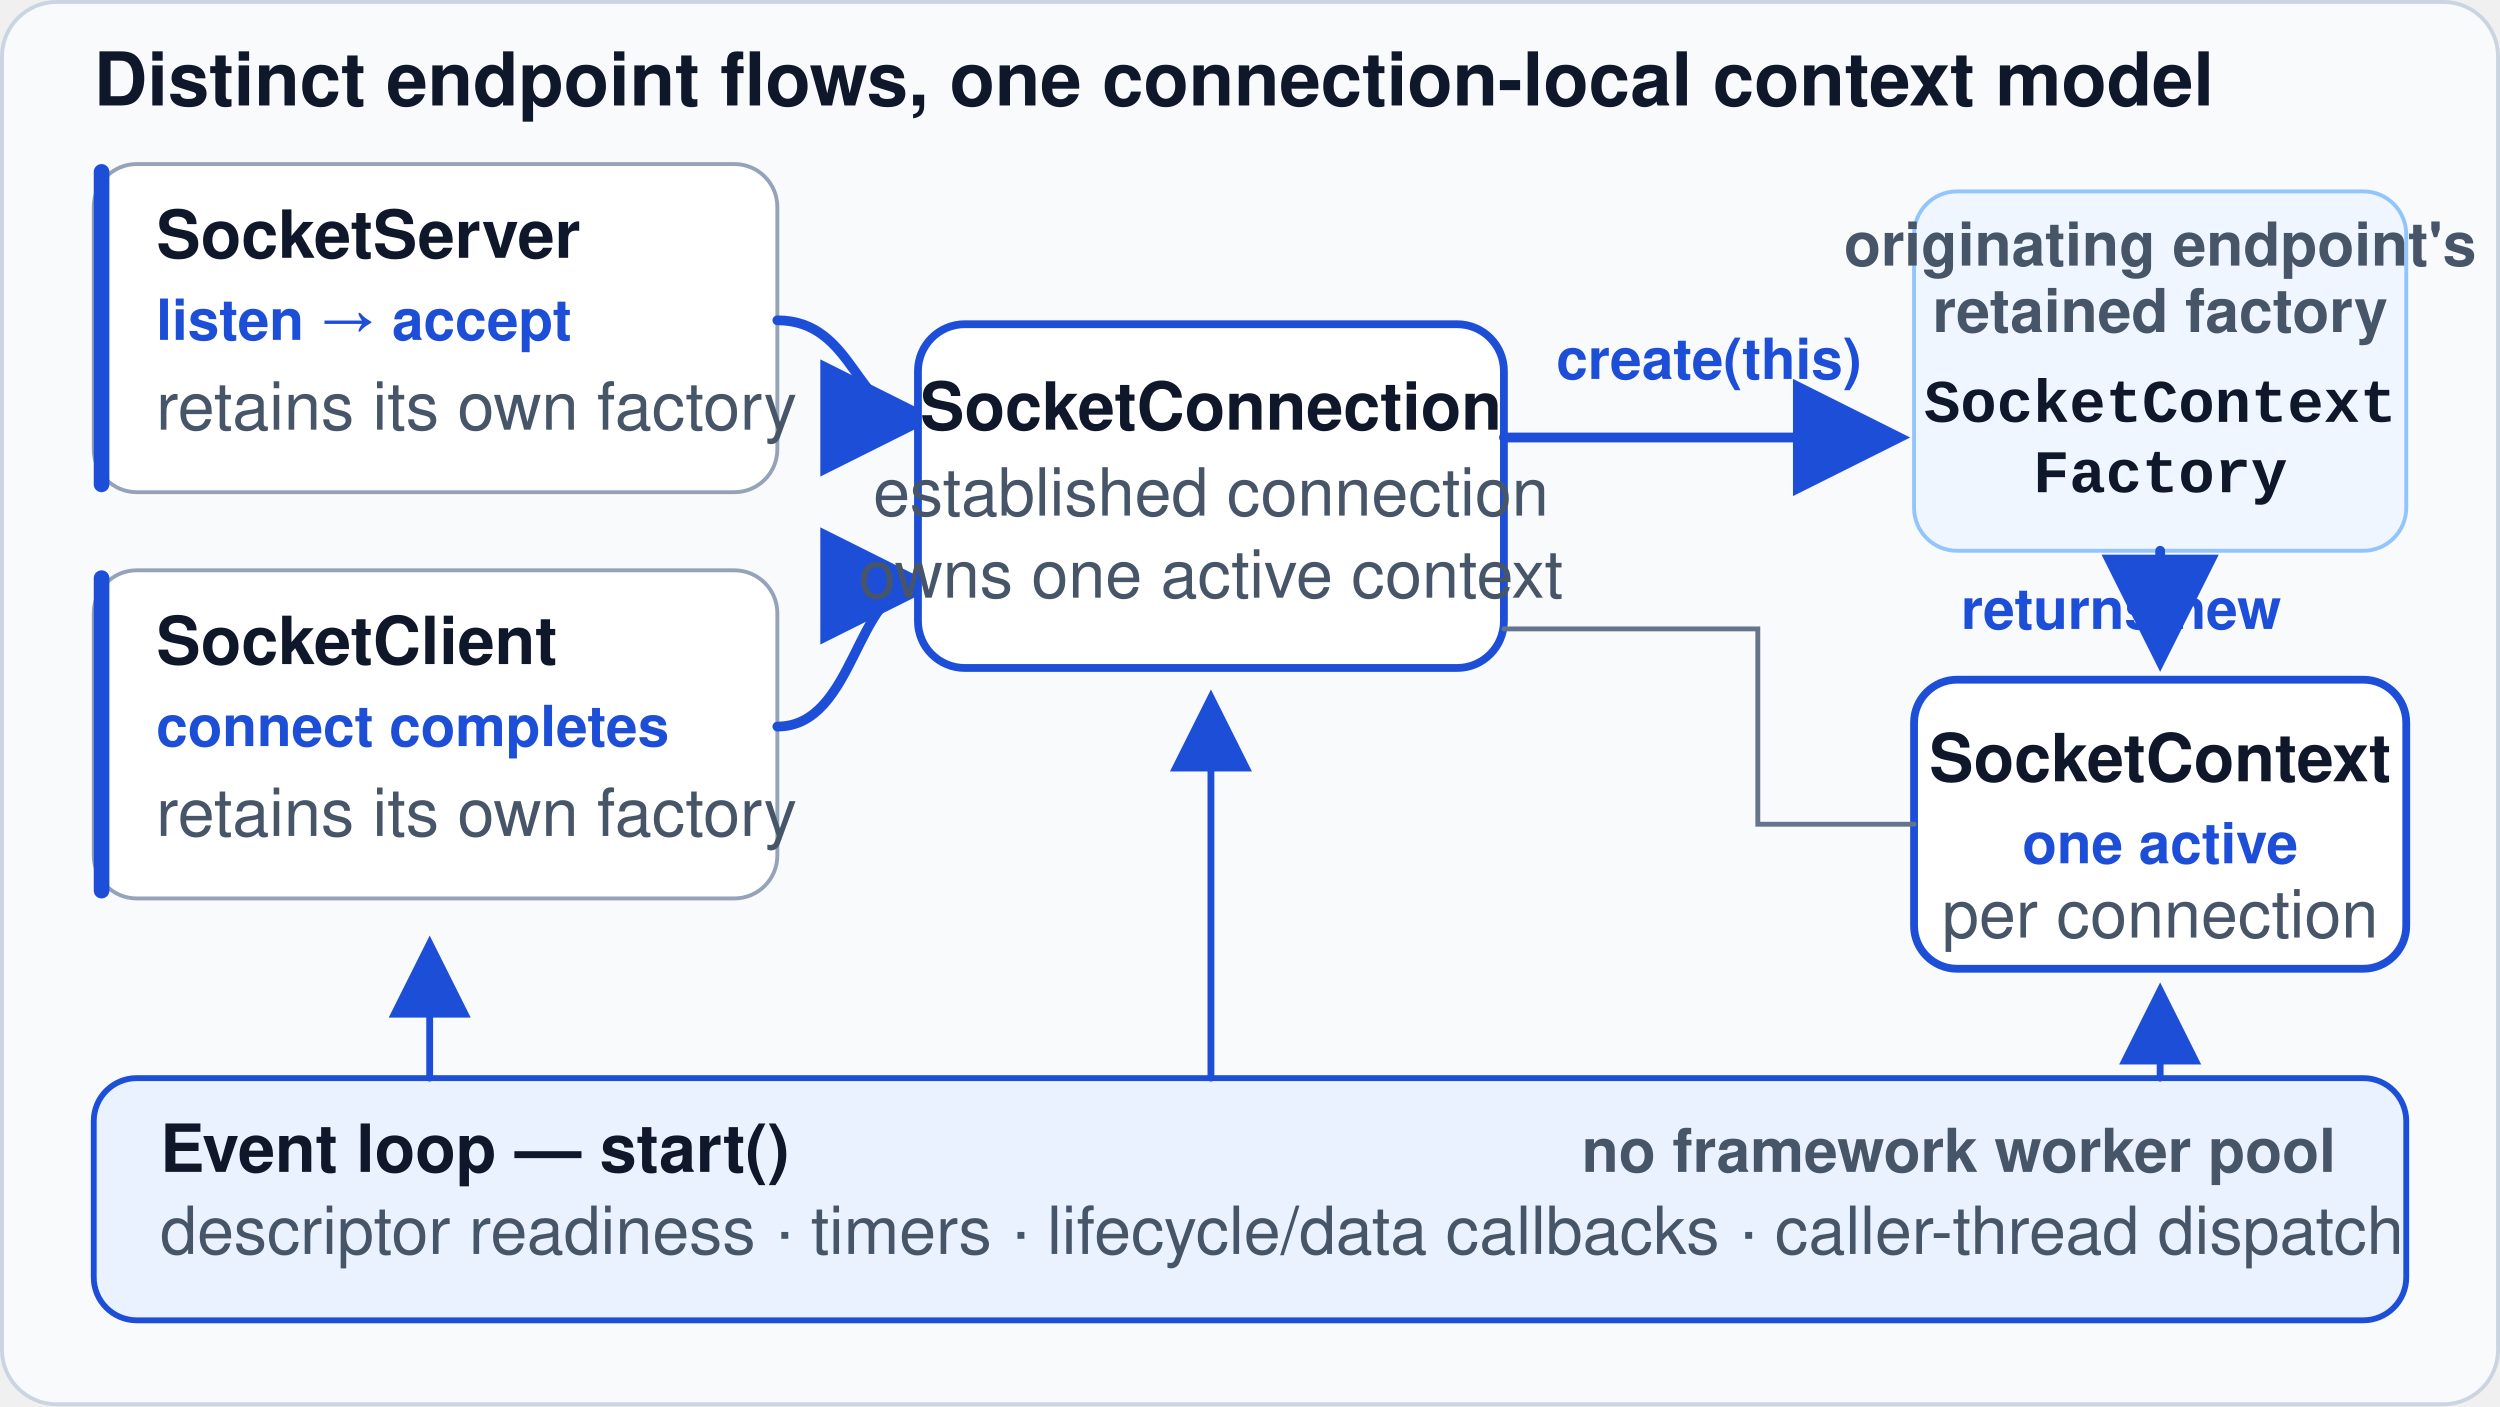
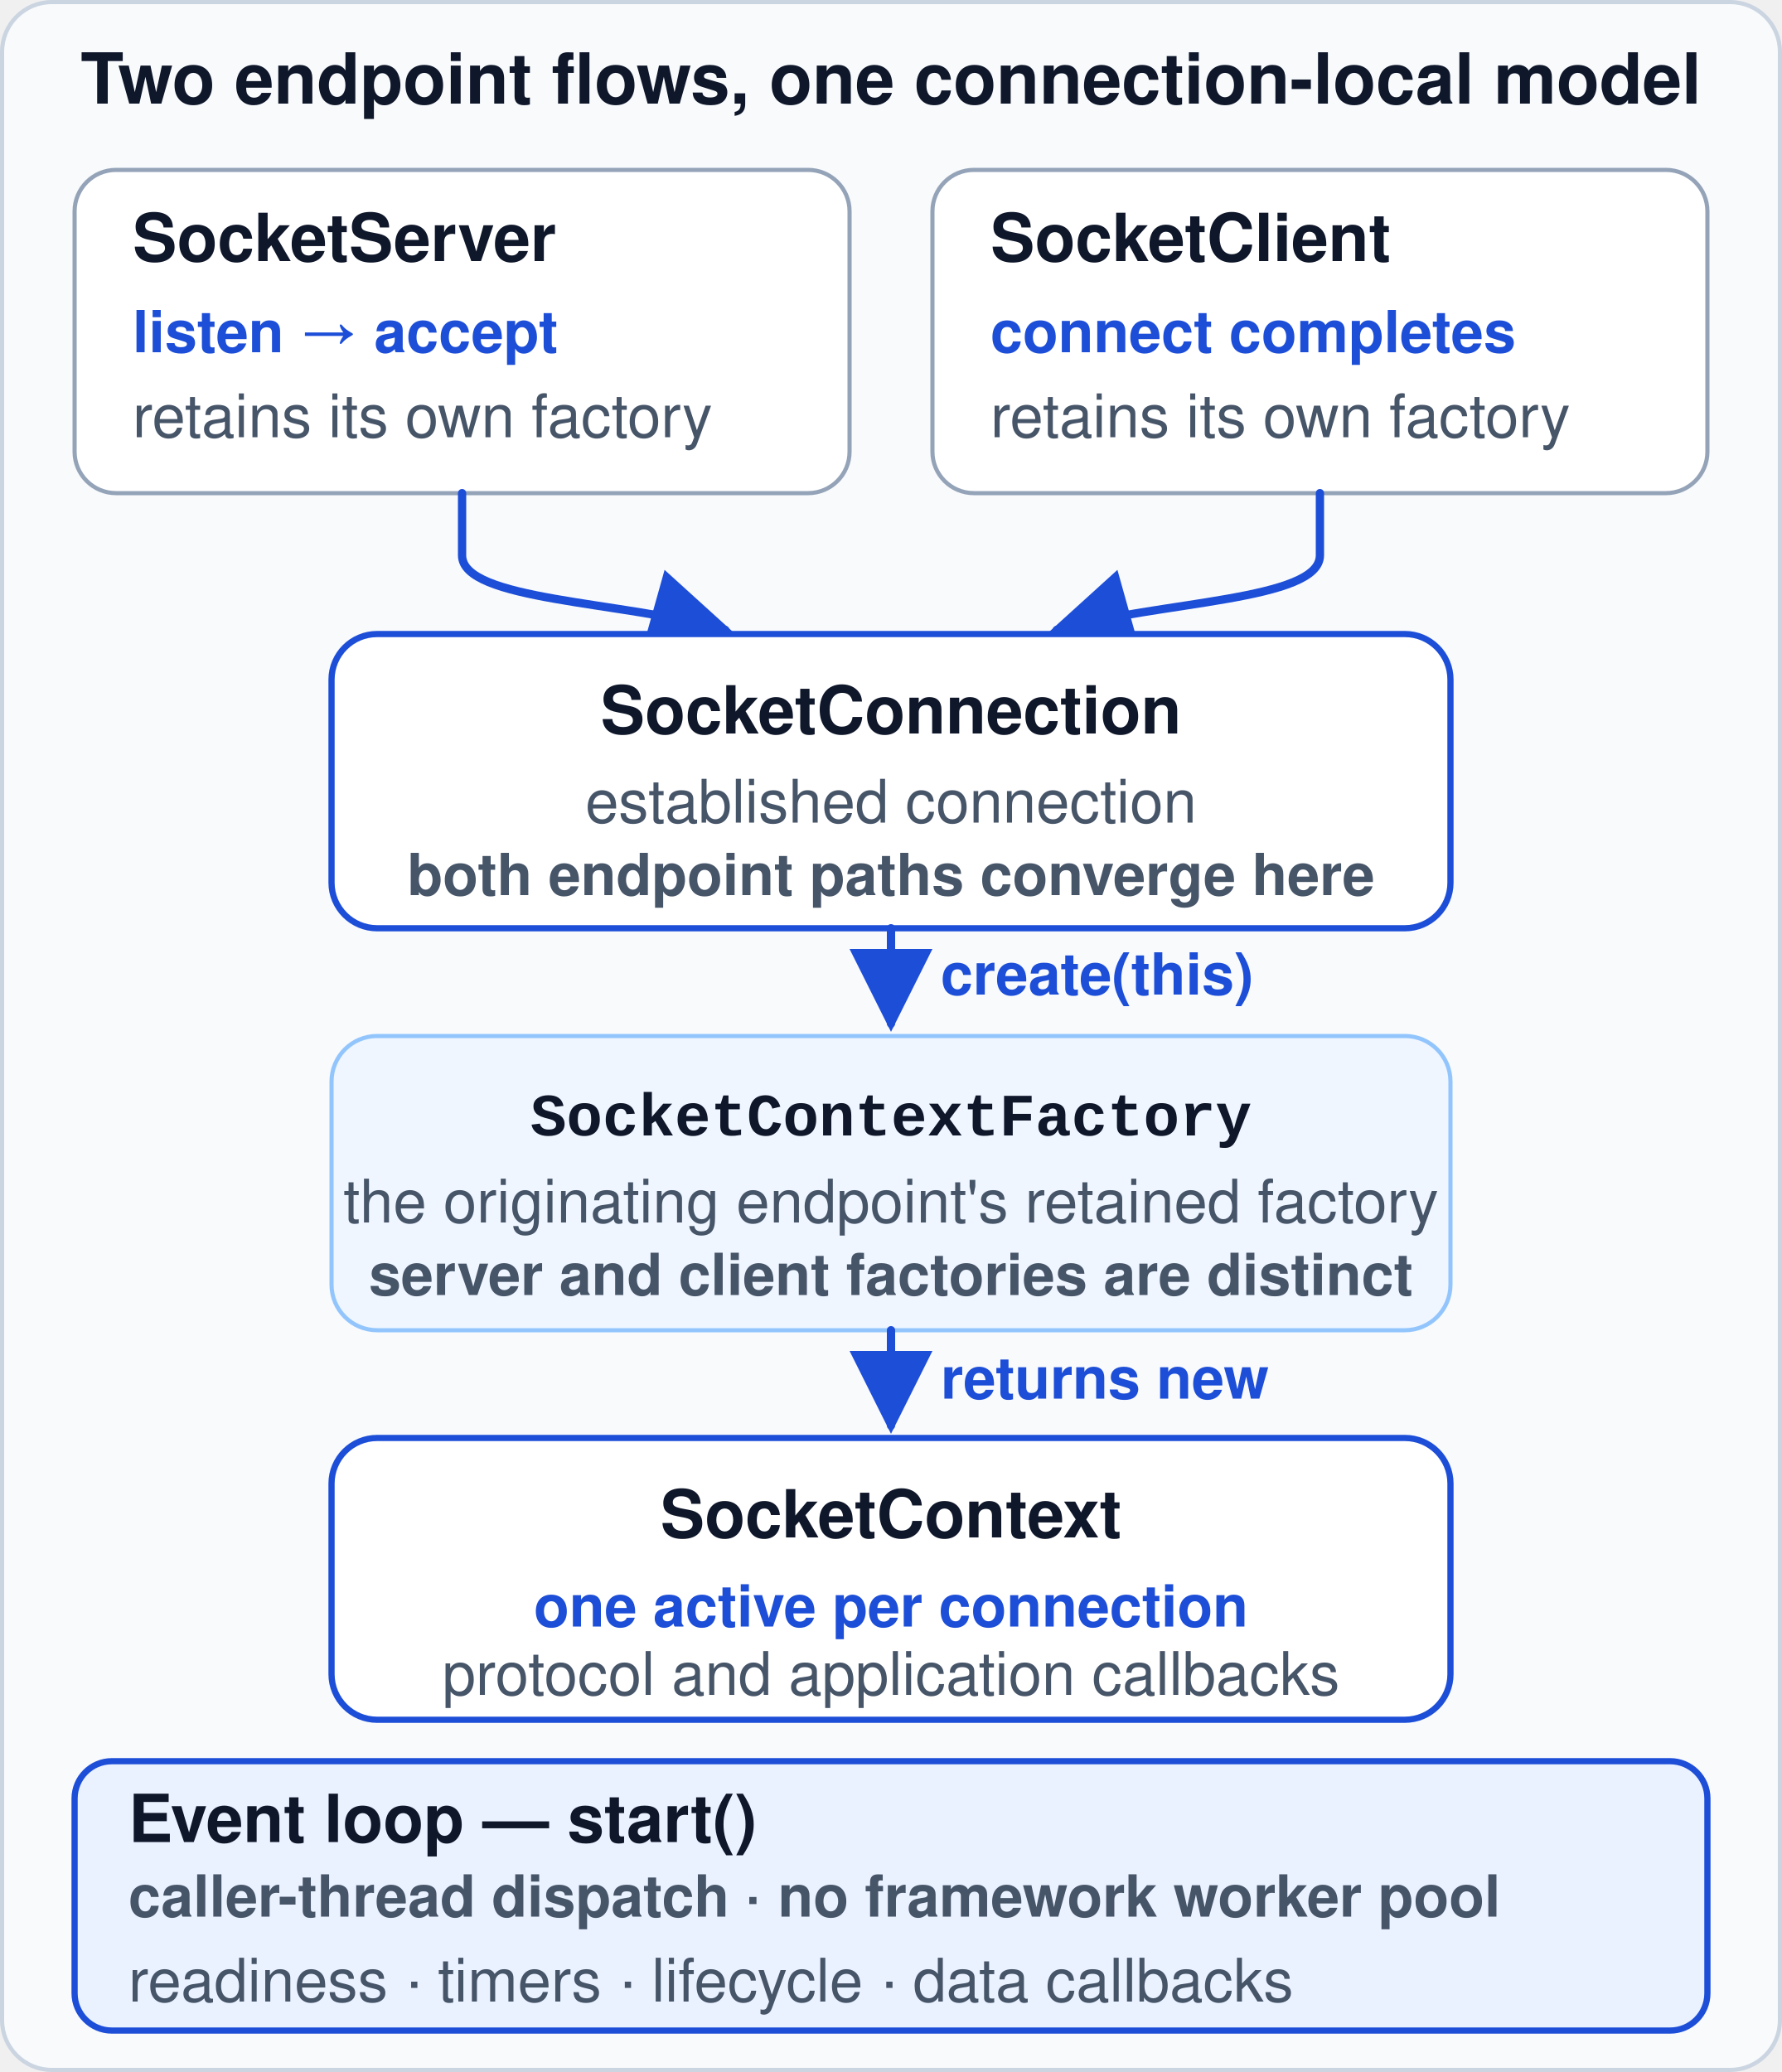
- <svg xmlns="http://www.w3.org/2000/svg" viewBox="0 0 1280 720" role="img" aria-labelledby="title desc">
+ <svg xmlns="http://www.w3.org/2000/svg" viewBox="0 0 860 1000" role="img" aria-labelledby="title desc">
  <defs>
-     <marker id="arrow" markerWidth="12" markerHeight="12" refX="10" refY="6" orient="auto" markerUnits="strokeWidth">
-       <path d="M0 0L12 6L0 12Z" fill="#1D4ED8" />
+     <marker id="arrow" markerWidth="10" markerHeight="10" refX="9" refY="5" orient="auto" markerUnits="strokeWidth">
+       <path d="M0 0L10 5L0 10Z" fill="#1D4ED8" />
    </marker>
    <style>
-       .canvas{fill:#F8FAFC;stroke:#CBD5E1;stroke-width:2}.card{fill:#FFFFFF;stroke:#94A3B8;stroke-width:2}.primary{fill:#FFFFFF;stroke:#1D4ED8;stroke-width:4}.soft{fill:#EFF6FF;stroke:#93C5FD;stroke-width:2}.rail{fill:#EAF2FF;stroke:#1D4ED8;stroke-width:3}
-       .title{font:700 38px -apple-system,BlinkMacSystemFont,"Segoe UI",Helvetica,Arial,sans-serif;fill:#0F172A}.label{font:700 34px -apple-system,BlinkMacSystemFont,"Segoe UI",Helvetica,Arial,sans-serif;fill:#0F172A}.body{font:500 34px -apple-system,BlinkMacSystemFont,"Segoe UI",Helvetica,Arial,sans-serif;fill:#475569}.small{font:600 31px -apple-system,BlinkMacSystemFont,"Segoe UI",Helvetica,Arial,sans-serif;fill:#475569}.api{font:700 31px ui-monospace,SFMono-Regular,Menlo,Monaco,Consolas,"Liberation Mono",monospace;fill:#0F172A}.accent{font:700 29px -apple-system,BlinkMacSystemFont,"Segoe UI",Helvetica,Arial,sans-serif;fill:#1D4ED8}
-       .runtime{fill:none;stroke:#1D4ED8;stroke-width:5;stroke-linecap:round;stroke-linejoin:round;marker-end:url(#arrow)}.dispatch{fill:none;stroke:#1D4ED8;stroke-width:3.5;stroke-linecap:round;marker-end:url(#arrow)}.assoc{fill:none;stroke:#64748B;stroke-width:2.5;stroke-linecap:round}
+       .canvas{fill:#F8FAFC;stroke:#CBD5E1;stroke-width:2}.card{fill:#FFFFFF;stroke:#94A3B8;stroke-width:2}.primary{fill:#FFFFFF;stroke:#1D4ED8;stroke-width:3}.soft{fill:#EFF6FF;stroke:#93C5FD;stroke-width:2}.rail{fill:#EAF2FF;stroke:#1D4ED8;stroke-width:3}
+       .title{font:700 34px -apple-system,BlinkMacSystemFont,"Segoe UI",Helvetica,Arial,sans-serif;fill:#0F172A}.label{font:700 32px -apple-system,BlinkMacSystemFont,"Segoe UI",Helvetica,Arial,sans-serif;fill:#0F172A}.body{font:500 29px -apple-system,BlinkMacSystemFont,"Segoe UI",Helvetica,Arial,sans-serif;fill:#475569}.small{font:600 28px -apple-system,BlinkMacSystemFont,"Segoe UI",Helvetica,Arial,sans-serif;fill:#475569}.api{font:700 29px ui-monospace,SFMono-Regular,Menlo,Monaco,Consolas,"Liberation Mono",monospace;fill:#0F172A}.accent{font:700 28px -apple-system,BlinkMacSystemFont,"Segoe UI",Helvetica,Arial,sans-serif;fill:#1D4ED8}
+       .runtime{fill:none;stroke:#1D4ED8;stroke-width:4;stroke-linecap:round;stroke-linejoin:round;marker-end:url(#arrow)}
    </style>
  </defs>
-   <rect class="canvas" x="1" y="1" width="1278" height="718" rx="28" />
-   <text class="title" x="48" y="54">Distinct endpoint flows, one connection-local context model</text>
-   <rect class="card" x="48" y="84" width="350" height="168" rx="22" />
-   <rect x="48" y="84" width="8" height="168" rx="4" fill="#1D4ED8" />
-   <text class="label" x="80" y="132">SocketServer</text>
-   <text class="accent" x="80" y="174">listen → accept</text>
-   <text class="body" x="80" y="220">retains its own factory</text>
-   <rect class="card" x="48" y="292" width="350" height="168" rx="22" />
-   <rect x="48" y="292" width="8" height="168" rx="4" fill="#1D4ED8" />
-   <text class="label" x="80" y="340">SocketClient</text>
-   <text class="accent" x="80" y="382">connect completes</text>
-   <text class="body" x="80" y="428">retains its own factory</text>
-   <path class="runtime" d="M398 164 C438 164 438 214 470 214" />
-   <path class="runtime" d="M398 372 C438 372 438 300 470 300" />
-   <rect class="primary" x="470" y="166" width="300" height="176" rx="24" />
-   <text class="label" x="620" y="220" text-anchor="middle">SocketConnection</text>
-   <text class="body" x="620" y="264" text-anchor="middle">established connection</text>
-   <text class="body" x="620" y="306" text-anchor="middle">owns one active context</text>
-   <text class="accent" x="875" y="194" text-anchor="middle">create(this)</text>
-   <path class="runtime" d="M770 224 H968" />
-   <rect class="soft" x="980" y="98" width="252" height="184" rx="22" />
-   <text class="small" x="1106" y="136" text-anchor="middle">originating endpoint's</text>
-   <text class="small" x="1106" y="170" text-anchor="middle">retained factory</text>
-   <text class="api" x="1106" y="216" text-anchor="middle">SocketContext</text>
-   <text class="api" x="1106" y="252" text-anchor="middle">Factory</text>
-   <path class="runtime" d="M1106 282 V334" />
-   <text class="accent" x="1004" y="322">returns new</text>
-   <rect class="primary" x="980" y="348" width="252" height="148" rx="22" />
-   <text class="label" x="1106" y="400" text-anchor="middle">SocketContext</text>
-   <text class="accent" x="1106" y="442" text-anchor="middle">one active</text>
-   <text class="body" x="1106" y="480" text-anchor="middle">per connection</text>
-   <path class="assoc" d="M770 322 H900 V422 H980" />
-   <rect class="rail" x="48" y="552" width="1184" height="124" rx="22" />
-   <text class="label" x="82" y="600">Event loop — start()</text>
-   <text class="body" x="82" y="642">descriptor readiness · timers · lifecycle/data callbacks · caller-thread dispatch</text>
-   <text class="small" x="1196" y="600" text-anchor="end">no framework worker pool</text>
-   <path class="dispatch" d="M220 552 V486" />
-   <path class="dispatch" d="M620 552 V360" />
-   <path class="dispatch" d="M1106 552 V510" />
+   <rect class="canvas" x="1" y="1" width="858" height="998" rx="24" />
+   <text class="title" x="430" y="50" text-anchor="middle">Two endpoint flows, one connection-local model</text>
+   <rect class="card" x="36" y="82" width="374" height="156" rx="20" />
+   <text class="label" x="64" y="126">SocketServer</text>
+   <text class="accent" x="64" y="170">listen → accept</text>
+   <text class="body" x="64" y="211">retains its own factory</text>
+   <rect class="card" x="450" y="82" width="374" height="156" rx="20" />
+   <text class="label" x="478" y="126">SocketClient</text>
+   <text class="accent" x="478" y="170">connect completes</text>
+   <text class="body" x="478" y="211">retains its own factory</text>
+   <path class="runtime" d="M223 238 V268 C223 290 300 290 350 304" />
+   <path class="runtime" d="M637 238 V268 C637 290 560 290 510 304" />
+   <rect class="primary" x="160" y="306" width="540" height="142" rx="22" />
+   <text class="label" x="430" y="354" text-anchor="middle">SocketConnection</text>
+   <text class="body" x="430" y="397" text-anchor="middle">established connection</text>
+   <text class="small" x="430" y="432" text-anchor="middle">both endpoint paths converge here</text>
+   <path class="runtime" d="M430 448 V494" />
+   <text class="accent" x="454" y="480">create(this)</text>
+   <rect class="soft" x="160" y="500" width="540" height="142" rx="22" />
+   <text class="api" x="430" y="548" text-anchor="middle">SocketContextFactory</text>
+   <text class="body" x="430" y="590" text-anchor="middle">the originating endpoint's retained factory</text>
+   <text class="small" x="430" y="625" text-anchor="middle">server and client factories are distinct</text>
+   <path class="runtime" d="M430 642 V688" />
+   <text class="accent" x="454" y="675">returns new</text>
+   <rect class="primary" x="160" y="694" width="540" height="136" rx="22" />
+   <text class="label" x="430" y="742" text-anchor="middle">SocketContext</text>
+   <text class="accent" x="430" y="785" text-anchor="middle">one active per connection</text>
+   <text class="body" x="430" y="818" text-anchor="middle">protocol and application callbacks</text>
+   <rect class="rail" x="36" y="850" width="788" height="130" rx="18" />
+   <text class="label" x="62" y="889">Event loop — start()</text>
+   <text class="small" x="62" y="925">caller-thread dispatch · no framework worker pool</text>
+   <text class="body" x="62" y="966">readiness · timers · lifecycle · data callbacks</text>
</svg>
